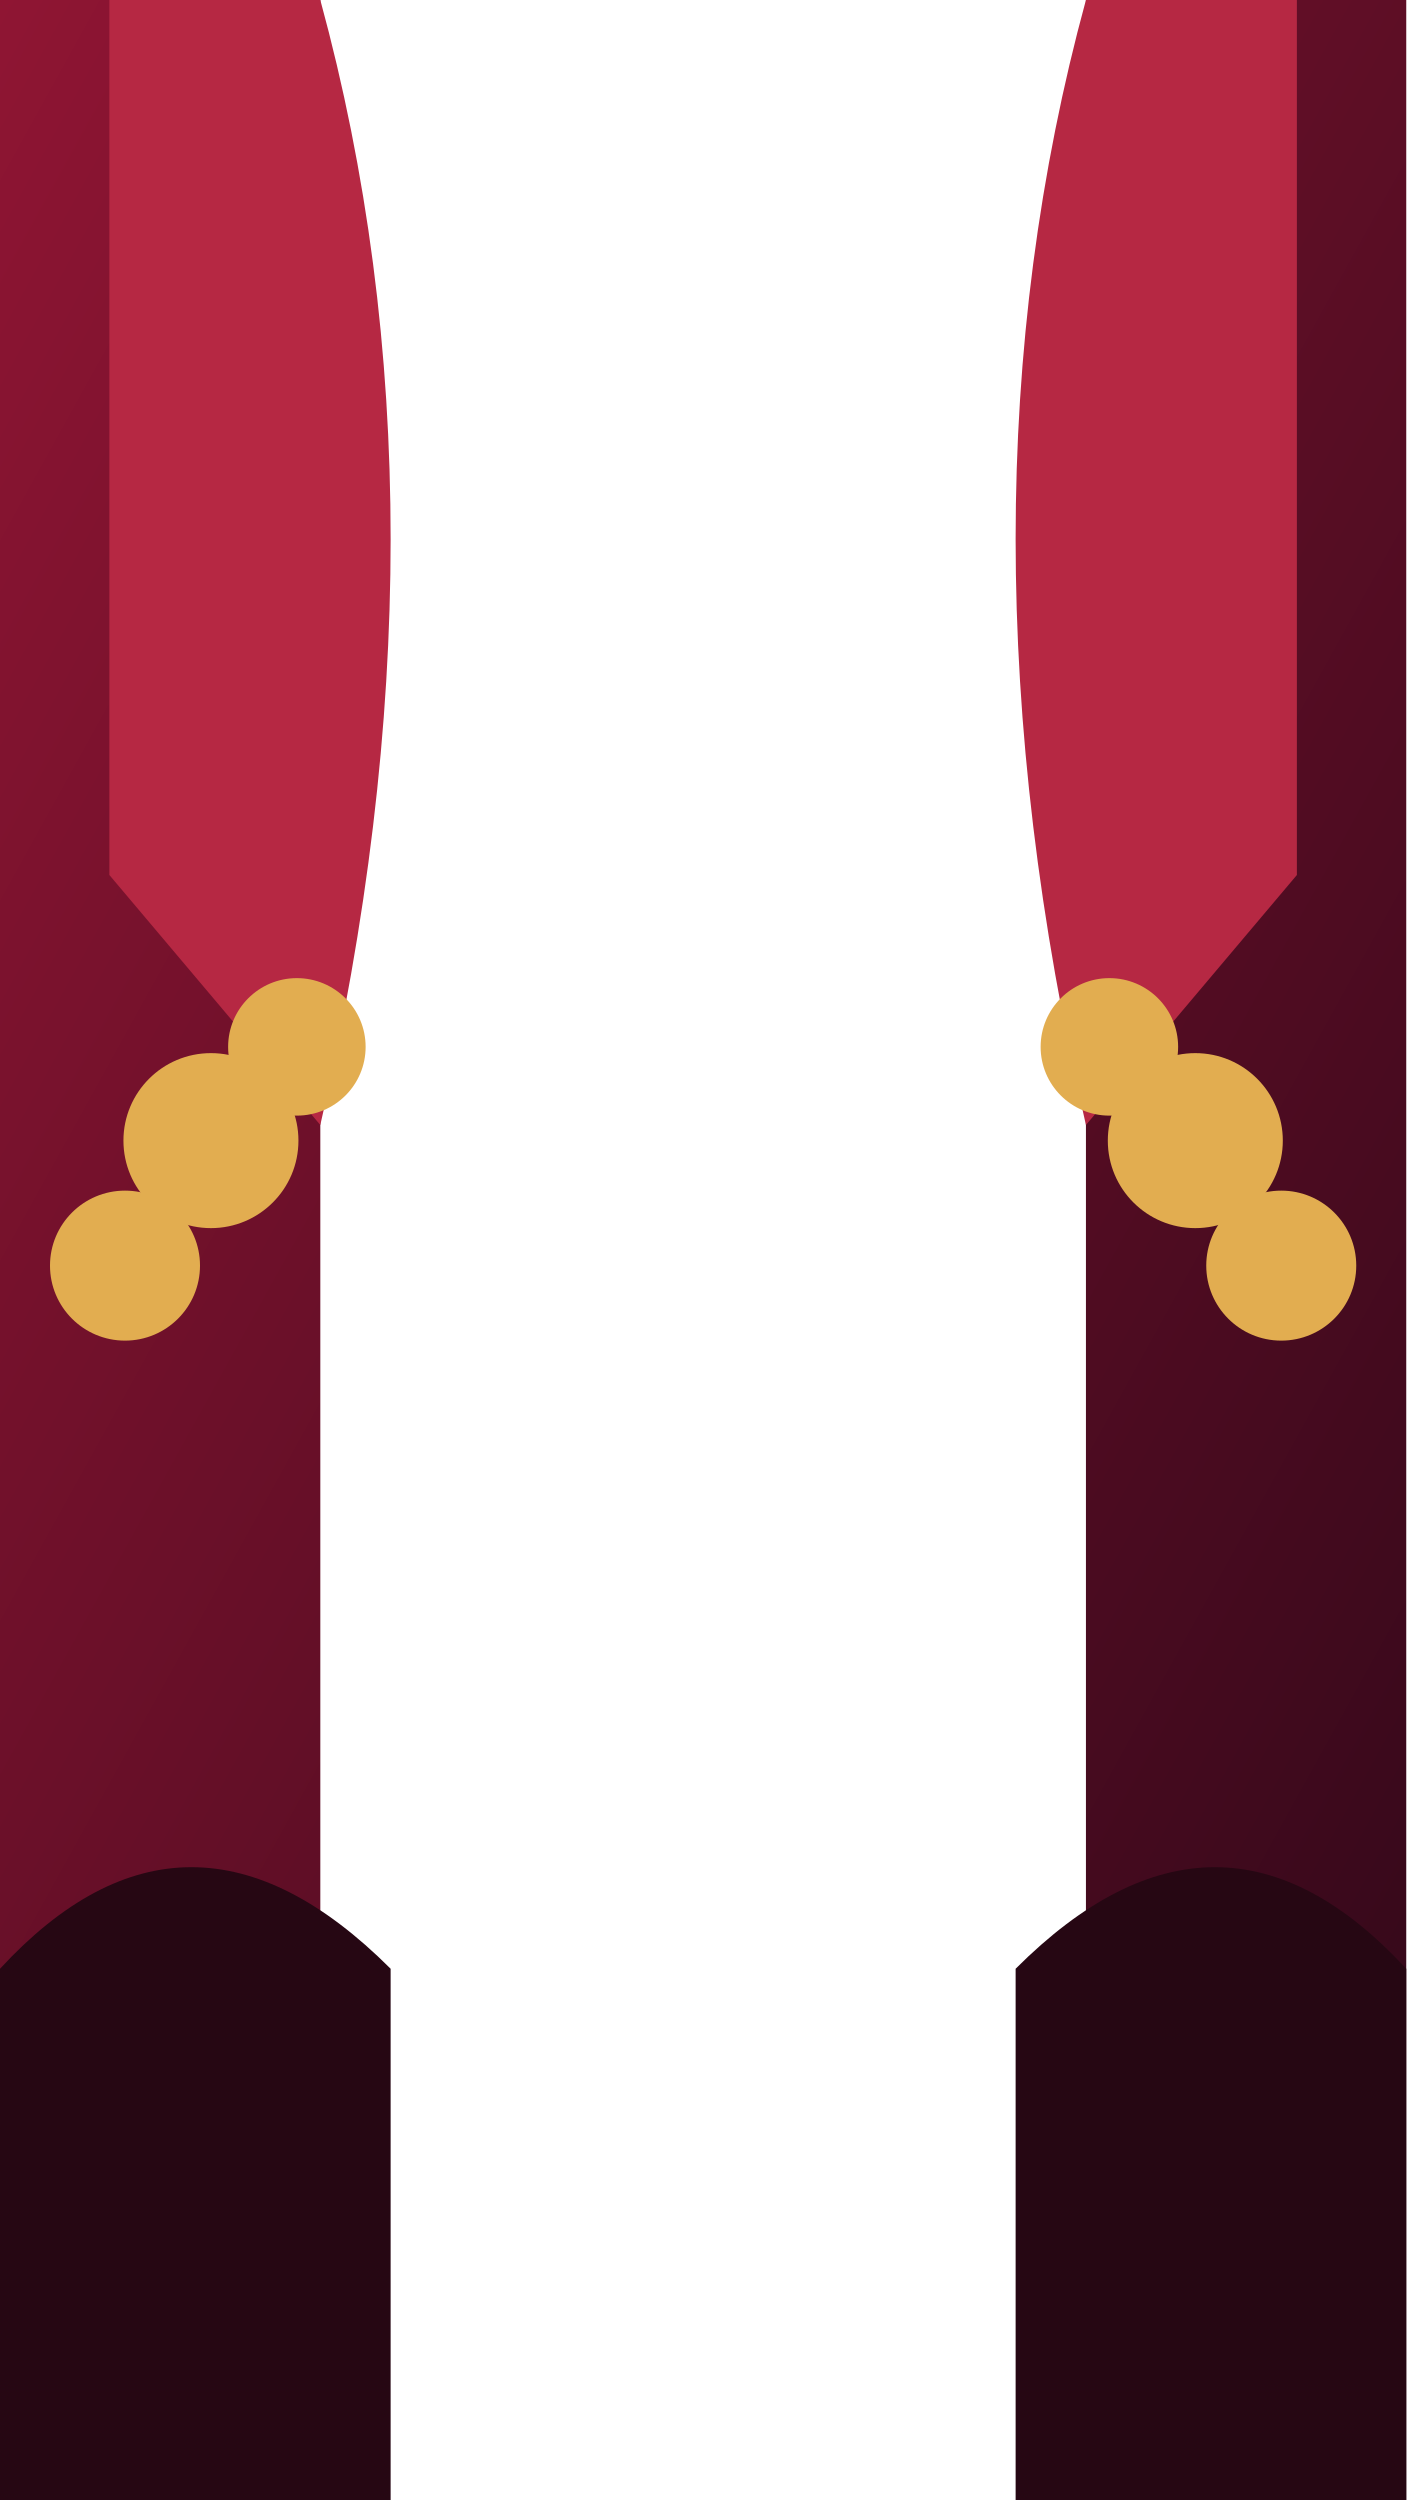
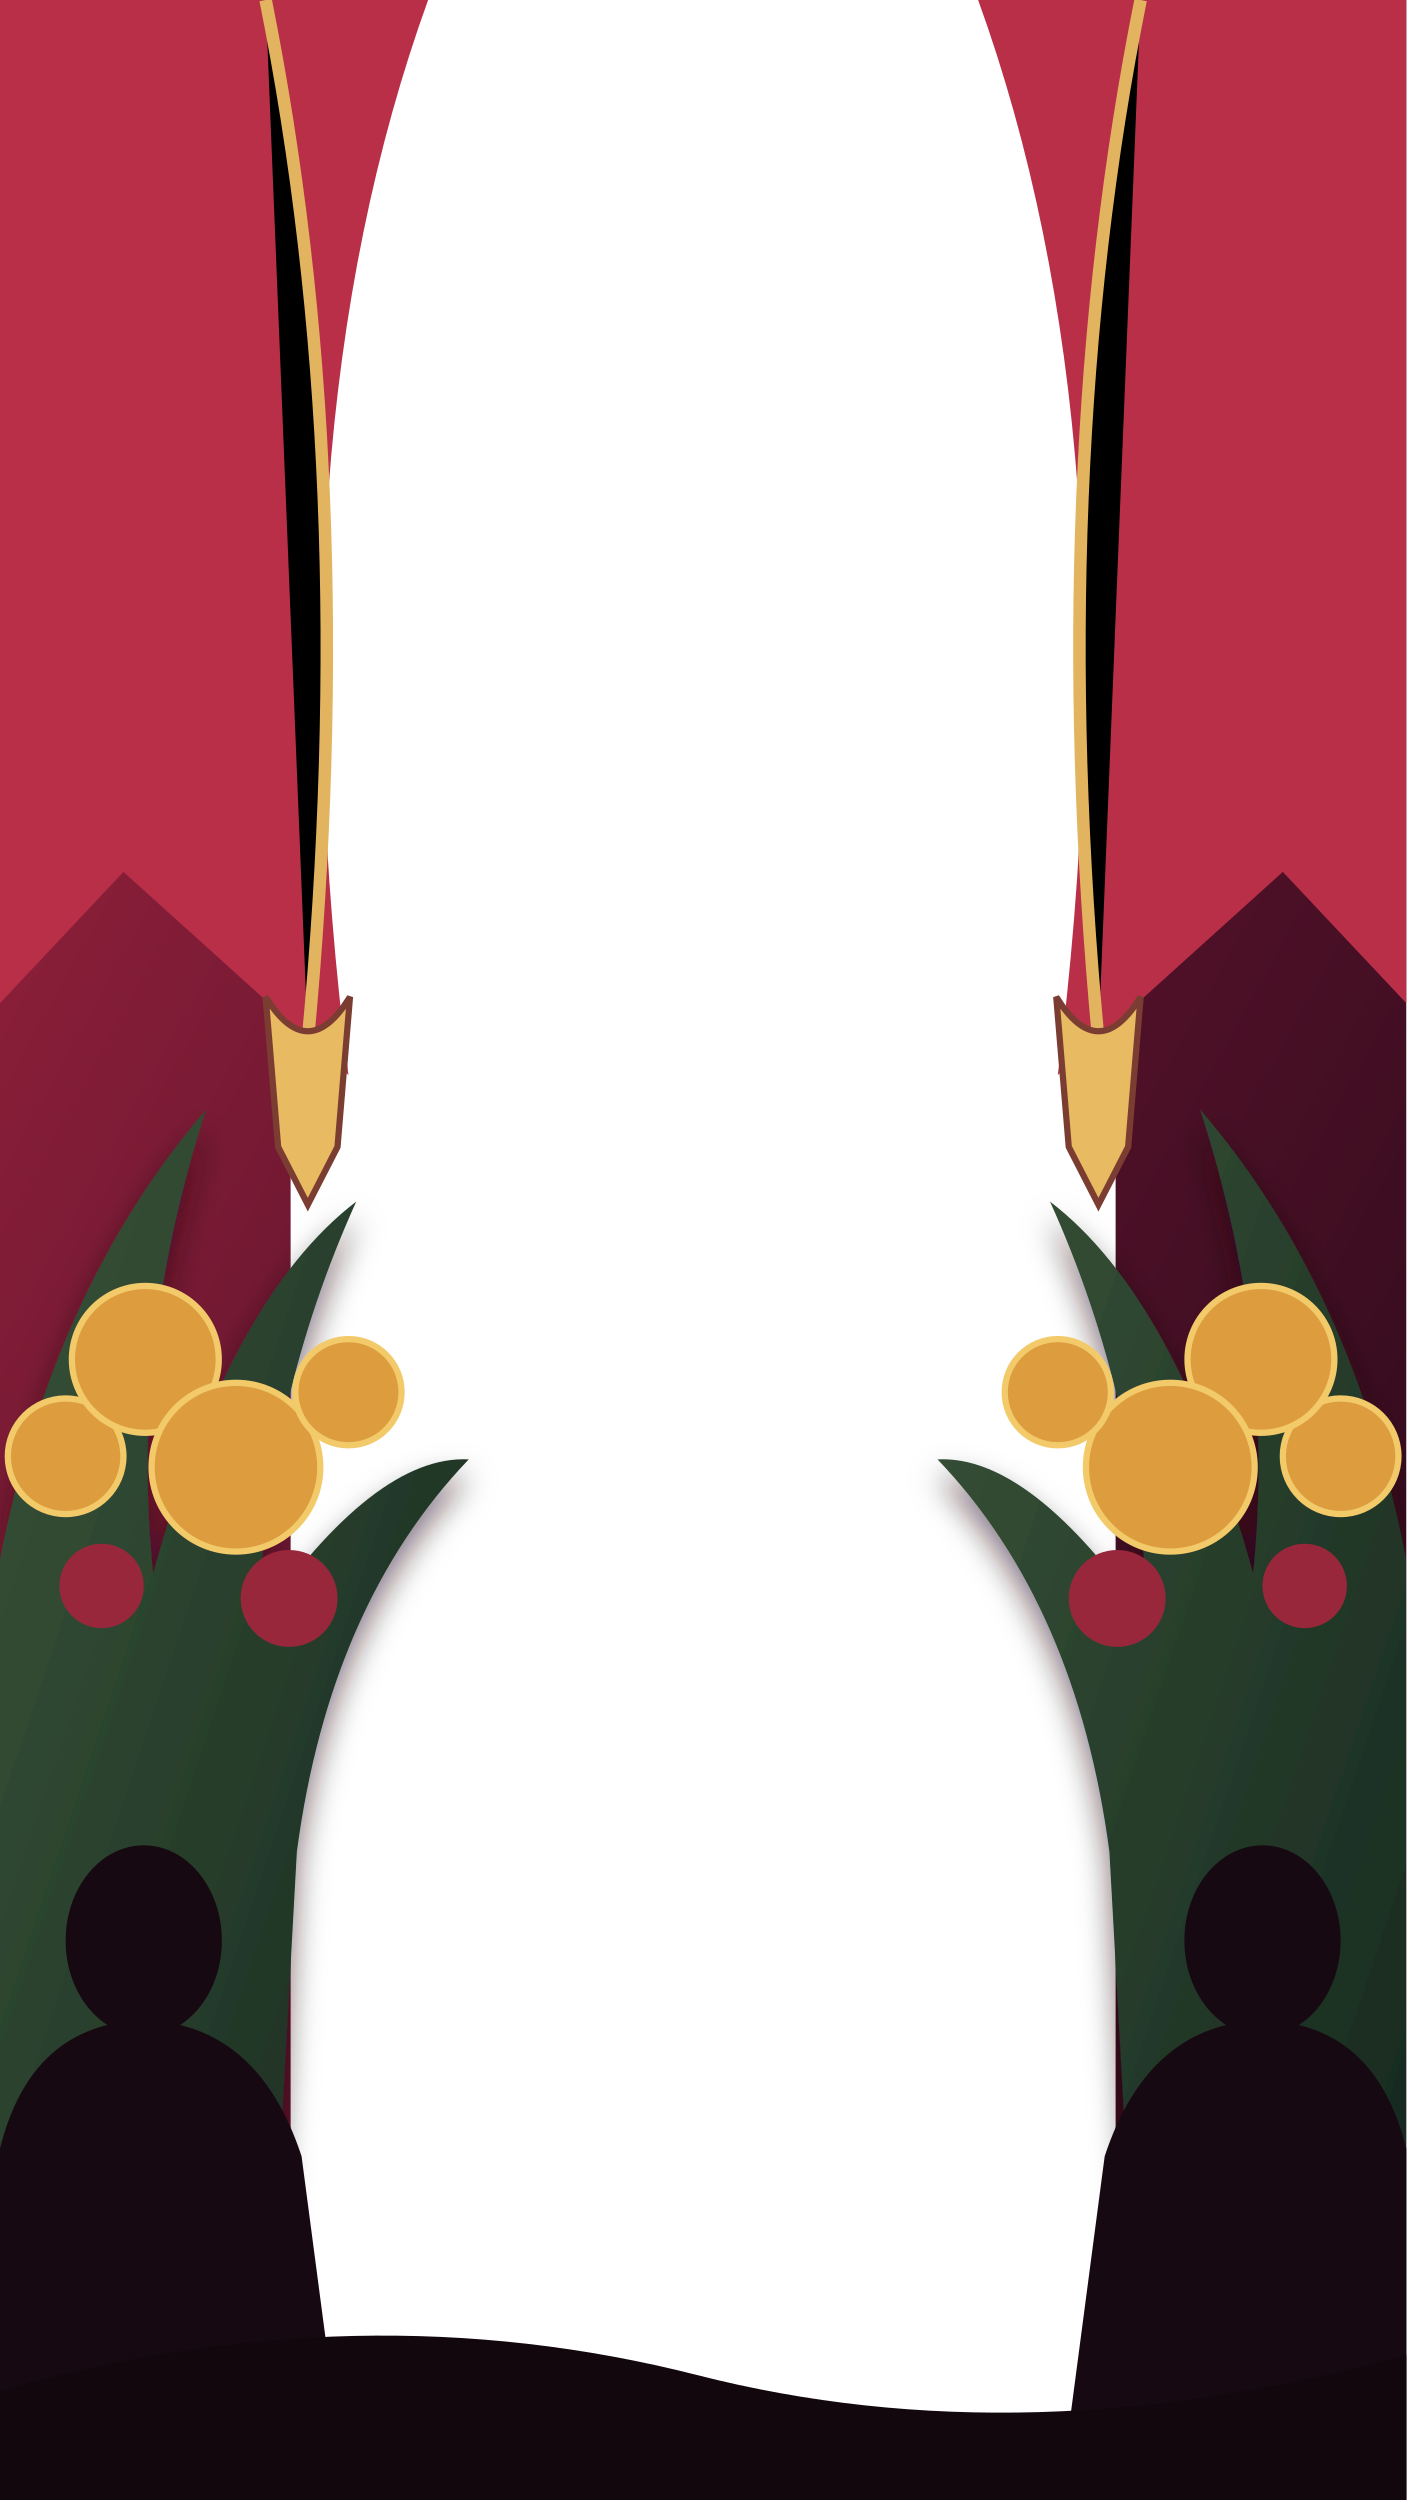
<svg xmlns="http://www.w3.org/2000/svg" viewBox="0 0 900 1600" preserveAspectRatio="xMidYMid slice">
  <defs>
-     <linearGradient id="l" x1="0" y1="0" x2="1" y2="1">
-       <stop stop-color="#8f1533" />
-       <stop offset="1" stop-color="#2d0718" />
+     <linearGradient id="wf-drape" x1="0" y1="0" x2="1" y2="1">
+       <stop stop-color="#a6263f" />
+       <stop offset=".46" stop-color="#62142f" />
+       <stop offset="1" stop-color="#1d0714" />
    </linearGradient>
+     <linearGradient id="wf-leaf" x1="0" y1="0" x2="1" y2="1">
+       <stop stop-color="#395338" />
+       <stop offset="1" stop-color="#13251d" />
+     </linearGradient>
+     <filter id="wf-shadow">
+       <feDropShadow dx="0" dy="11" stdDeviation="10" flood-color="#210710" flood-opacity=".55" />
+     </filter>
  </defs>
-   <path d="M0 0h205v1600H0zM900 0H695v1600h205z" fill="url(#l)" />
-   <path d="M205 0q90 330 0 720L70 560V0zm490 0q-90 330 0 720l135-160V0z" fill="#b62843" />
-   <g fill="#e2ad50">
-     <circle cx="190" cy="670" r="44" />
-     <circle cx="135" cy="730" r="56" />
-     <circle cx="80" cy="810" r="48" />
-     <circle cx="710" cy="670" r="44" />
-     <circle cx="765" cy="730" r="56" />
-     <circle cx="820" cy="810" r="48" />
+   <path d="M0 0h186v1600H0zM900 0H714v1600h186Z" fill="url(#wf-drape)" />
+   <path d="M0 0h274q-102 282-51 688L79 558 0 642Zm900 0H626q102 282 51 688l144-130 79 84Z" fill="#b92f48" />
+   <path d="M170 0q61 305 27 666M730 0q-61 305-27 666" stroke="#e2b45f" stroke-width="8" />
+   <g fill="#e8ba61" stroke="#7b3d32" stroke-width="4">
+     <path d="M170 638q27 44 54 0l-8 96-19 37-19-37Z" />
+     <path d="M730 638q-27 44-54 0l8 96 19 37 19-37Z" />
  </g>
-   <path d="M0 1260q120-130 250 0v340H0zm900 0q-120-130-250 0v340h250z" fill="#260713" />
+   <g fill="url(#wf-leaf)" filter="url(#wf-shadow)">
+     <path d="M0 998q34-174 132-288-49 151-34 297 49-176 130-238-57 126-63 270 75-108 135-105-89 93-110 251l-23 415H0Z" />
+     <path d="M900 998q-34-174-132-288 49 151 34 297-49-176-130-238 57 126 63 270-75-108-135-105 89 93 110 251l23 415h167Z" />
+   </g>
+   <g fill="#dd9d3f" stroke="#f3ca6a" stroke-width="4">
+     <circle cx="42" cy="932" r="37" />
+     <circle cx="93" cy="870" r="47" />
+     <circle cx="151" cy="939" r="54" />
+     <circle cx="223" cy="891" r="34" />
+     <circle cx="858" cy="932" r="37" />
+     <circle cx="807" cy="870" r="47" />
+     <circle cx="749" cy="939" r="54" />
+     <circle cx="677" cy="891" r="34" />
+   </g>
+   <g fill="#98273b">
+     <circle cx="65" cy="1015" r="27" />
+     <circle cx="185" cy="1023" r="31" />
+     <circle cx="835" cy="1015" r="27" />
+     <circle cx="715" cy="1023" r="31" />
+   </g>
+   <g fill="#170911">
+     <ellipse cx="92" cy="1242" rx="50" ry="61" />
+     <path d="M0 1375q20-80 92-82 73 2 101 87l29 220H0Z" />
+     <ellipse cx="808" cy="1242" rx="50" ry="61" />
+     <path d="M900 1375q-20-80-92-82-73 2-101 87l-29 220h222Z" />
+   </g>
+   <path d="M0 1530q230-65 446-10 211 54 454-13v93H0Z" fill="#12070d" />
</svg>
